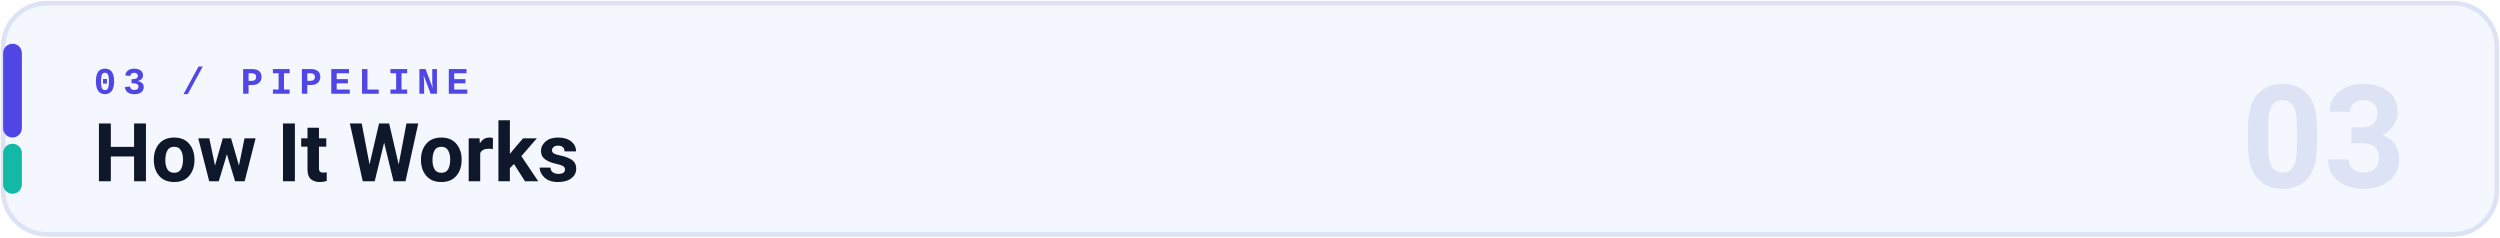
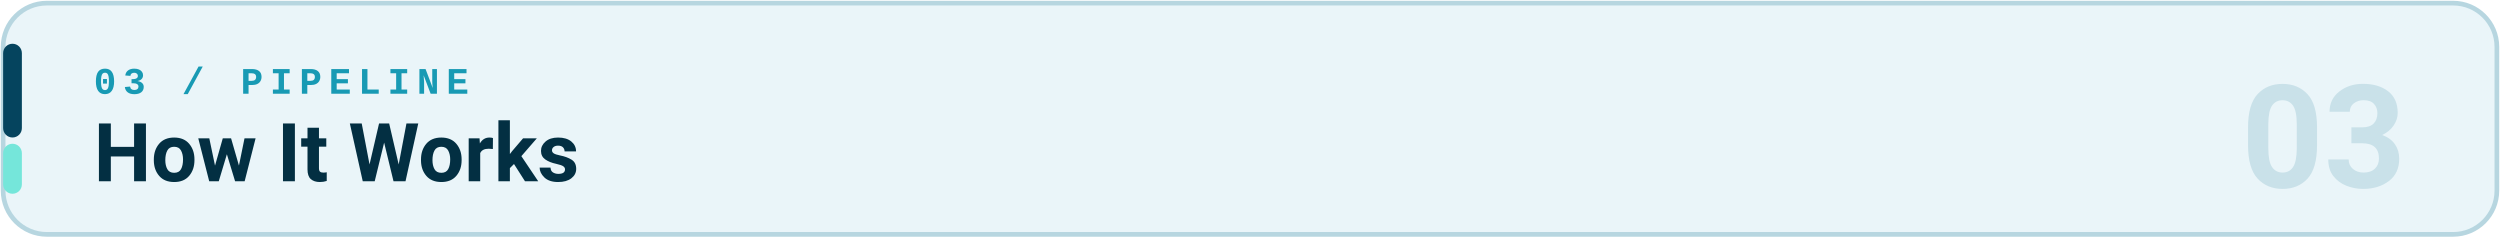
<svg xmlns="http://www.w3.org/2000/svg" width="800" height="76" viewBox="0 0 800 76" role="img" aria-labelledby="t">
-   <rect x="1" y="1" width="798" height="74" rx="14" fill="#F5F7FF" stroke="#DDE3F5" stroke-width="1.5" />
-   <rect x="1" y="14" width="6" height="30" rx="3" fill="#4F46E5" />
-   <rect x="1" y="46" width="6" height="16" rx="3" fill="#14B8A6" />
-   <text x="770" y="60" text-anchor="end" font-family="'DM Sans','Segoe UI',Roboto,'Helvetica Neue',Arial,sans-serif" font-size="46" font-weight="700" fill="#DDE3F5">03</text>
-   <text x="30" y="30" font-family="'Space Mono',Consolas,'Liberation Mono',monospace" font-size="12" font-weight="700" letter-spacing="2.2" fill="#4F46E5">03 / PIPELINE</text>
-   <text x="30" y="58" font-family="'DM Sans','Segoe UI',Roboto,'Helvetica Neue',Arial,sans-serif" font-size="26" font-weight="700" fill="#0F172A">How It Works</text>
+   <rect x="1" y="1" width="798" height="74" rx="14" fill="#EAF5F9" stroke="#B7D6E0" stroke-width="1.5" />
+   <rect x="1" y="14" width="6" height="30" rx="3" fill="#05445E" />
+   <rect x="1" y="46" width="6" height="16" rx="3" fill="#75E6DA" />
+   <text x="770" y="60" text-anchor="end" font-family="'DM Sans','Segoe UI',Roboto,'Helvetica Neue',Arial,sans-serif" font-size="46" font-weight="700" fill="#C9E1E9">03</text>
+   <text x="30" y="30" font-family="'Space Mono',Consolas,'Liberation Mono',monospace" font-size="12" font-weight="700" letter-spacing="2.2" fill="#189AB4">03 / PIPELINE</text>
+   <text x="30" y="58" font-family="'DM Sans','Segoe UI',Roboto,'Helvetica Neue',Arial,sans-serif" font-size="26" font-weight="700" fill="#032F42">How It Works</text>
</svg>
